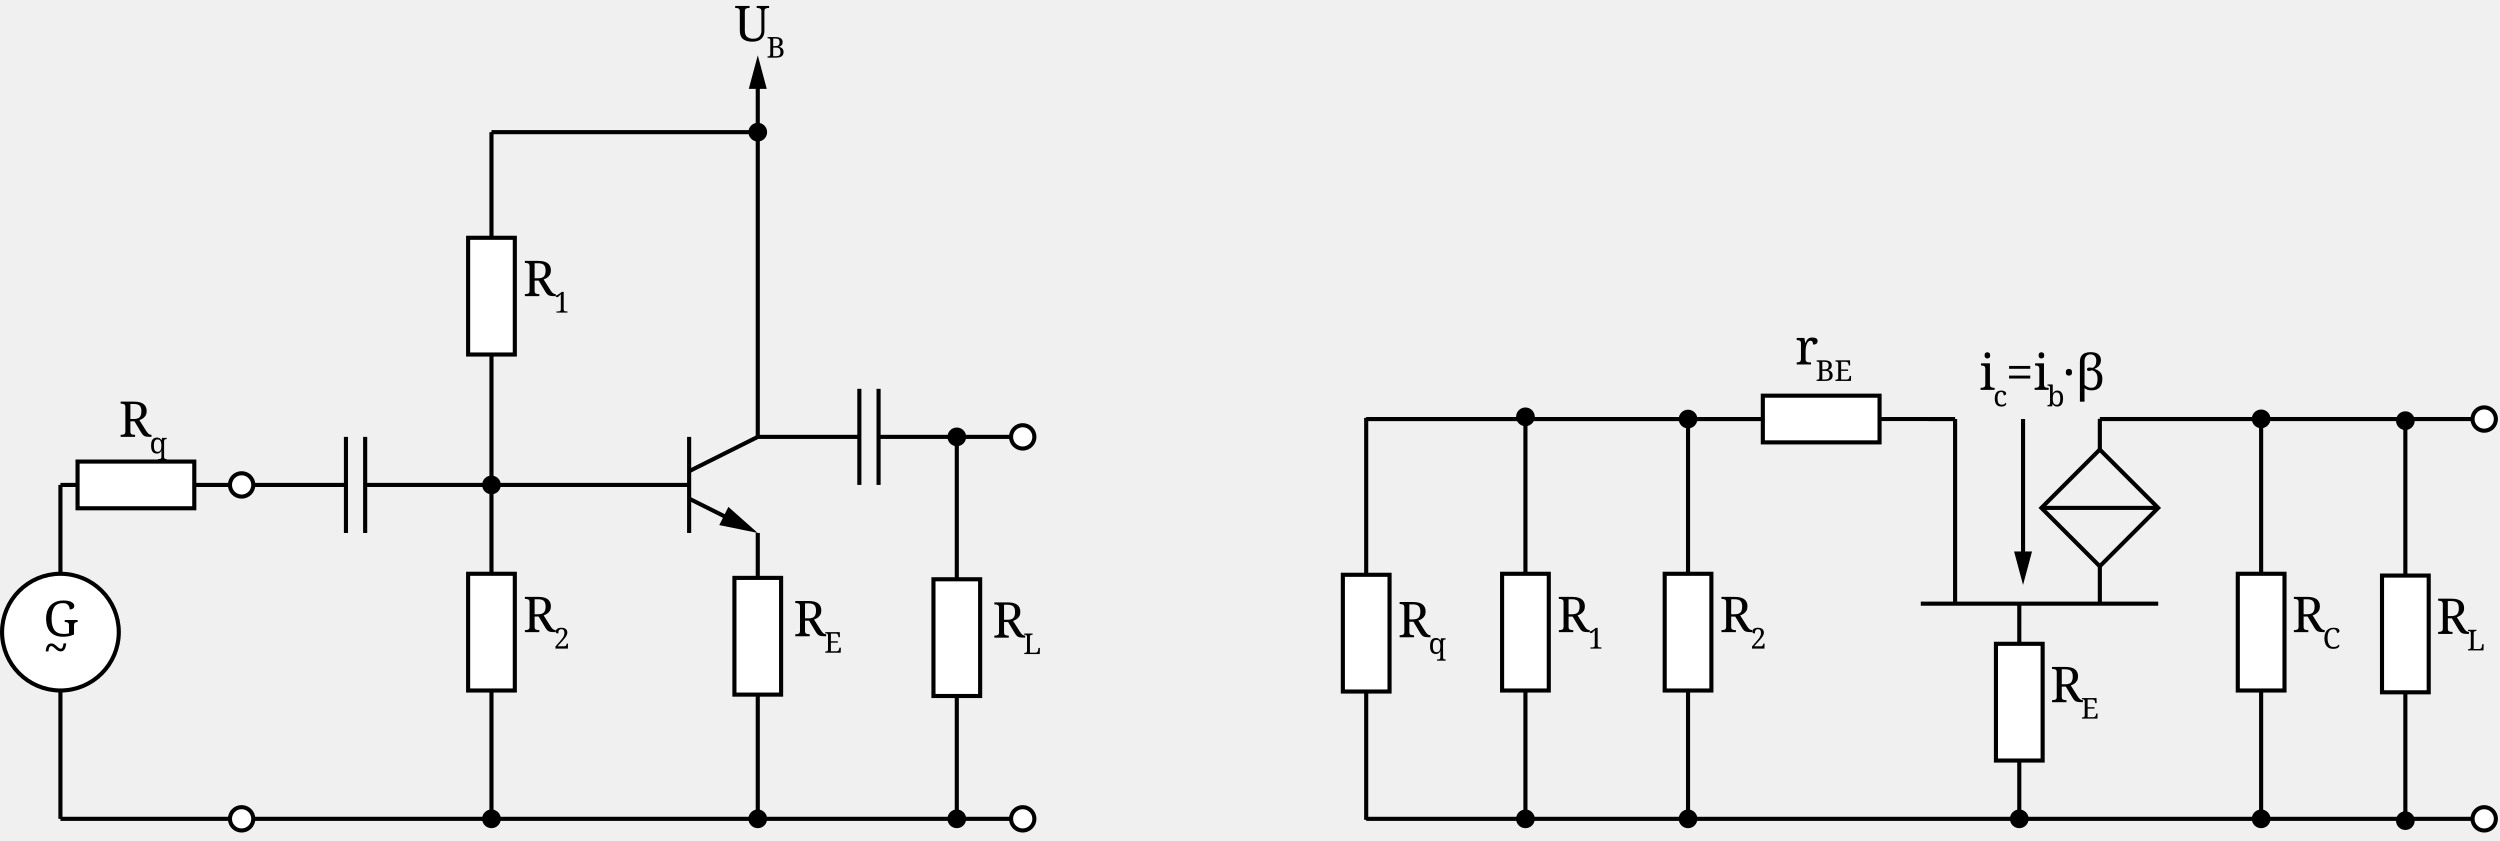
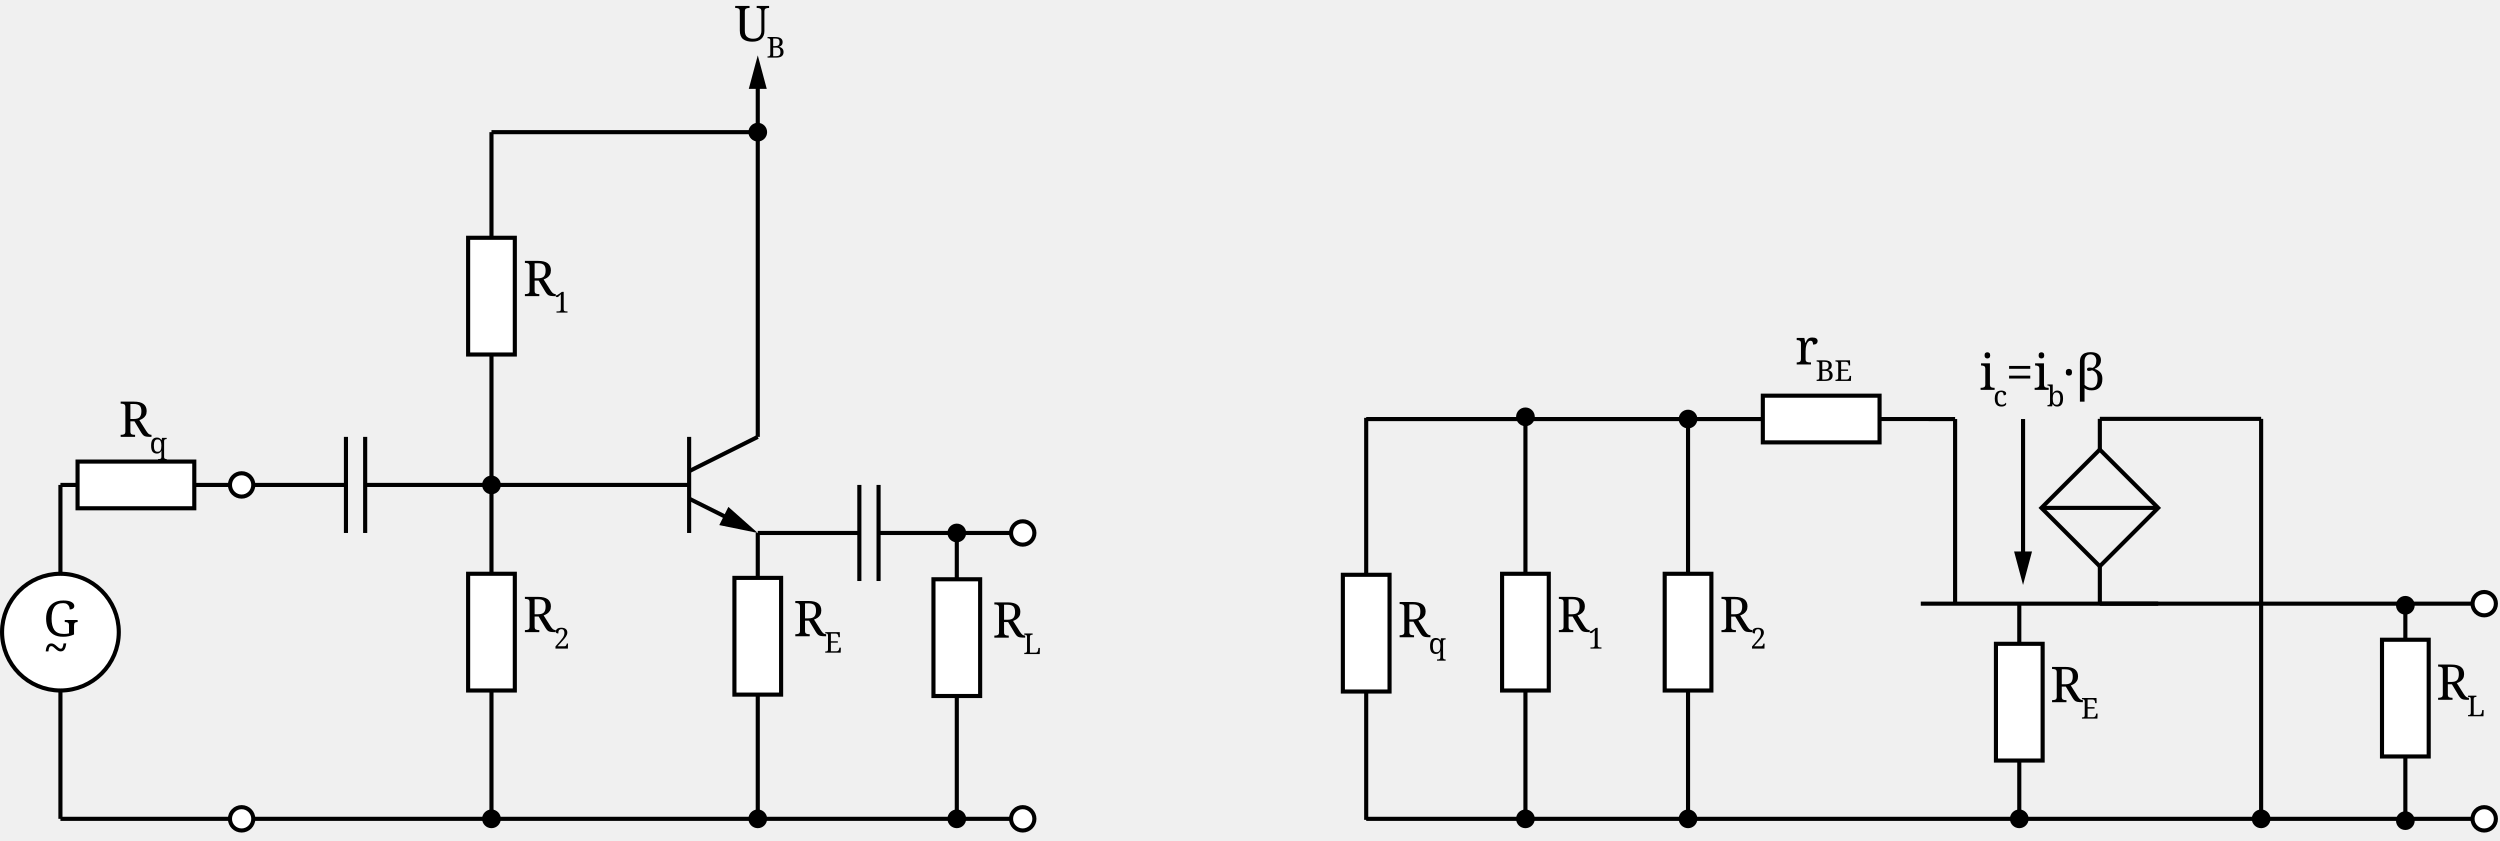
<svg xmlns="http://www.w3.org/2000/svg" version="1.1" id="Ebene_1" x="0px" y="0px" width="607.067px" height="204.063px" viewBox="0 0 607.067 204.063" enable-background="new 0 0 607.067 204.063" xml:space="preserve">
-   <g id="Ebene_1_1_">
-     <circle fill="#FFFFFF" stroke="#000000" stroke-miterlimit="10" cx="14.673" cy="153.499" r="14.173" />
-     <line fill="none" stroke="#000000" stroke-miterlimit="10" x1="14.673" y1="139.326" x2="14.673" y2="117.752" />
-     <line fill="none" stroke="#000000" stroke-miterlimit="10" x1="84.006" y1="106.085" x2="84.006" y2="129.419" />
-     <line fill="none" stroke="#000000" stroke-miterlimit="10" x1="88.673" y1="106.085" x2="88.673" y2="129.419" />
-     <line fill="none" stroke="#000000" stroke-miterlimit="10" x1="14.673" y1="117.752" x2="84.006" y2="117.753" />
-     <circle fill="#FFFFFF" stroke="#000000" stroke-miterlimit="10" cx="58.673" cy="117.752" r="2.835" />
-     <line fill="none" stroke="#000000" stroke-miterlimit="10" x1="88.673" y1="117.753" x2="167.34" y2="117.753" />
-     <line fill="none" stroke="#000000" stroke-miterlimit="10" x1="167.34" y1="106.085" x2="167.34" y2="129.419" />
-     <line fill="none" stroke="#000000" stroke-miterlimit="10" x1="167.34" y1="114.419" x2="184.006" y2="106.085" />
-     <g>
-       <g>
-         <line fill="none" stroke="#000000" stroke-miterlimit="10" x1="167.34" y1="121.086" x2="177.271" y2="126.051" />
-         <g>
-           <polygon points="174.66,127.507 184.005,129.42 176.869,123.089     " />
+   <defs id="defs257">
+ 	
+ 	
+ 	
+ 	
+ 	
+ 	
+ 	
+ 	
+ 	
+ 	
+ 	
+ 	
+ 	
+ 	
+ 	
+ 	
+ 	
+ 	
+ 	
+ 	
+ 	
+ 	
+ 	
+ 	
+ 	
+ 	
+ 	
+ 	
+ 	
+ 	
+ 	
+ 	
+ 	
+ 	
+ 	
+ 	
+ 	
+ 	
+ 	
+ 	
+ 	
+ 	
+ 	
+ 	
+ 	
+ 	
+ 	
+ 	
+ 	
+ 	
+ 	
+ 	
+ 	
+ 
+ 	
+ 	
+ 	
+ 	
+ 	
+ 	
+ 	
+ 	
+ 	
+ 	
+ 	
+ 	
+ 	
+ 	
+ 	
+ 	
+ 	
+ 	
+ 	
+ 	
+ 	
+ 	
+ 	
+ 		
+ 	
+ 	
+ 	
+ 	
+ 	
+ 	
+ 	
+ 	
+ 	
+ 	
+ 	
+ 	
+ 	
+ 	
+ 	
+ 	
+ 	
+ 	
+ 	
+ 	
+ 	
+ 	
+ 	
+ 	
+ 	
+ 	
+ 	
+ 	
+ 	
+ 	
+ 	
+ 	
+ 	
+ 	
+ 	
+ 	
+ 	
+ </defs>
+   <g id="g3297">
+     <circle stroke-miterlimit="10" cx="14.673" cy="153.499" r="14.173" id="circle4" style="fill:#ffffff;stroke:#000000;stroke-miterlimit:10" />
+     <line stroke-miterlimit="10" x1="14.673" y1="139.326" x2="14.673" y2="117.752" id="line6" style="fill:none;stroke:#000000;stroke-miterlimit:10" />
+     <line stroke-miterlimit="10" x1="84.006" y1="106.085" x2="84.006" y2="129.419" id="line8" style="fill:none;stroke:#000000;stroke-miterlimit:10" />
+     <line stroke-miterlimit="10" x1="88.673" y1="106.085" x2="88.673" y2="129.419" id="line10" style="fill:none;stroke:#000000;stroke-miterlimit:10" />
+     <line stroke-miterlimit="10" x1="14.673" y1="117.752" x2="84.006" y2="117.753" id="line12" style="fill:none;stroke:#000000;stroke-miterlimit:10" />
+     <circle stroke-miterlimit="10" cx="58.673" cy="117.752" r="2.835" id="circle14" style="fill:#ffffff;stroke:#000000;stroke-miterlimit:10" />
+     <line stroke-miterlimit="10" x1="88.673" y1="117.753" x2="167.34" y2="117.753" id="line16" style="fill:none;stroke:#000000;stroke-miterlimit:10" />
+     <line stroke-miterlimit="10" x1="167.34" y1="106.085" x2="167.34" y2="129.419" id="line18" style="fill:none;stroke:#000000;stroke-miterlimit:10" />
+     <line stroke-miterlimit="10" x1="167.34" y1="114.419" x2="184.006" y2="106.085" id="line20" style="fill:none;stroke:#000000;stroke-miterlimit:10" />
+     <g id="g22">
+       <g id="g24">
+         <line stroke-miterlimit="10" x1="167.34" y1="121.086" x2="177.271" y2="126.051" id="line26" style="fill:none;stroke:#000000;stroke-miterlimit:10" />
+         <g id="g28">
+           <polygon points="176.869,123.089 174.66,127.507 184.005,129.42 " id="polygon30" />
        </g>
      </g>
    </g>
-     <line fill="none" stroke="#000000" stroke-miterlimit="10" x1="184.006" y1="129.419" x2="184.006" y2="198.833" />
-     <line fill="none" stroke="#000000" stroke-miterlimit="10" x1="184.006" y1="198.833" x2="14.673" y2="198.833" />
-     <line fill="none" stroke="#000000" stroke-miterlimit="10" x1="14.673" y1="167.672" x2="14.673" y2="198.833" />
-     <circle fill="#FFFFFF" stroke="#000000" stroke-miterlimit="10" cx="58.673" cy="198.832" r="2.835" />
-     <rect x="113.673" y="57.74" fill="#FFFFFF" stroke="#000000" stroke-miterlimit="10" width="11.339" height="28.346" />
-     <rect x="113.673" y="139.326" fill="#FFFFFF" stroke="#000000" stroke-miterlimit="10" width="11.339" height="28.346" />
-     <line fill="none" stroke="#000000" stroke-miterlimit="10" x1="119.343" y1="86.086" x2="119.343" y2="139.326" />
-     <line fill="none" stroke="#000000" stroke-miterlimit="10" x1="119.343" y1="167.672" x2="119.343" y2="198.833" />
-     <line fill="none" stroke="#000000" stroke-miterlimit="10" x1="119.343" y1="57.74" x2="119.343" y2="32.091" />
-     <line fill="none" stroke="#000000" stroke-miterlimit="10" x1="119.343" y1="32.091" x2="184.006" y2="32.091" />
-     <g>
-       <g>
-         <line fill="none" stroke="#000000" stroke-miterlimit="10" x1="184.006" y1="106.085" x2="184.006" y2="20.086" />
-         <g>
-           <polygon points="186.186,21.573 184.008,13.441 181.827,21.573     " />
+     <line stroke-miterlimit="10" x1="184.006" y1="129.419" x2="184.006" y2="198.833" id="line32" style="fill:none;stroke:#000000;stroke-miterlimit:10" />
+     <line stroke-miterlimit="10" x1="184.006" y1="198.833" x2="14.673" y2="198.833" id="line34" style="fill:none;stroke:#000000;stroke-miterlimit:10" />
+     <line stroke-miterlimit="10" x1="14.673" y1="167.672" x2="14.673" y2="198.833" id="line36" style="fill:none;stroke:#000000;stroke-miterlimit:10" />
+     <circle stroke-miterlimit="10" cx="58.673" cy="198.832" r="2.835" id="circle38" style="fill:#ffffff;stroke:#000000;stroke-miterlimit:10" />
+     <rect x="113.673" y="57.74" stroke-miterlimit="10" width="11.339" height="28.346" id="rect40" style="fill:#ffffff;stroke:#000000;stroke-miterlimit:10" />
+     <rect x="113.673" y="139.326" stroke-miterlimit="10" width="11.339" height="28.346" id="rect42" style="fill:#ffffff;stroke:#000000;stroke-miterlimit:10" />
+     <line stroke-miterlimit="10" x1="119.343" y1="86.086" x2="119.343" y2="139.326" id="line44" style="fill:none;stroke:#000000;stroke-miterlimit:10" />
+     <line stroke-miterlimit="10" x1="119.343" y1="167.672" x2="119.343" y2="198.833" id="line46" style="fill:none;stroke:#000000;stroke-miterlimit:10" />
+     <line stroke-miterlimit="10" x1="119.343" y1="57.74" x2="119.343" y2="32.091" id="line48" style="fill:none;stroke:#000000;stroke-miterlimit:10" />
+     <line stroke-miterlimit="10" x1="119.343" y1="32.091" x2="184.006" y2="32.091" id="line50" style="fill:none;stroke:#000000;stroke-miterlimit:10" />
+     <g id="g52">
+       <g id="g54">
+         <line stroke-miterlimit="10" x1="184.006" y1="106.085" x2="184.006" y2="20.086" id="line56" style="fill:none;stroke:#000000;stroke-miterlimit:10" />
+         <g id="g58">
+           <polygon points="181.827,21.573 186.186,21.573 184.008,13.441 " id="polygon60" />
        </g>
      </g>
    </g>
-     <circle stroke="#000000" stroke-miterlimit="10" cx="119.343" cy="117.752" r="1.771" />
-     <circle stroke="#000000" stroke-miterlimit="10" cx="119.343" cy="198.832" r="1.771" />
-     <line fill="none" stroke="#000000" stroke-miterlimit="10" x1="208.673" y1="94.418" x2="208.673" y2="117.752" />
-     <line fill="none" stroke="#000000" stroke-miterlimit="10" x1="213.34" y1="94.418" x2="213.34" y2="117.752" />
-     <rect x="178.336" y="140.326" fill="#FFFFFF" stroke="#000000" stroke-miterlimit="10" width="11.338" height="28.346" />
-     <line fill="none" stroke="#000000" stroke-miterlimit="10" x1="184.006" y1="106.085" x2="208.673" y2="106.085" />
-     <line fill="none" stroke="#000000" stroke-miterlimit="10" x1="213.34" y1="106.085" x2="248.344" y2="106.085" />
-     <line fill="none" stroke="#000000" stroke-miterlimit="10" x1="248.343" y1="198.832" x2="184.006" y2="198.832" />
-     <circle stroke="#000000" stroke-miterlimit="10" cx="184.006" cy="198.833" r="1.771" />
-     <text transform="matrix(1 0 0 1 192.668 154.4993)" font-family="'Cambria'" font-size="12">R</text>
-     <text transform="matrix(1 0 0 1 200.1216 158.4954)" font-family="'Cambria'" font-size="6.996">E</text>
-     <text transform="matrix(1 0 0 1 127.0063 71.9133)" font-family="'Cambria'" font-size="12">R</text>
-     <text transform="matrix(1 0 0 1 134.4595 75.9094)" font-family="'Cambria'" font-size="6.996">1</text>
-     <text transform="matrix(1 0 0 1 127.0063 153.4993)" font-family="'Cambria'" font-size="12">R</text>
-     <text transform="matrix(1 0 0 1 134.4595 157.4954)" font-family="'Cambria'" font-size="6.996">2</text>
-     <text transform="matrix(1 0 0 1 10.5063 154.4993)" font-family="'Cambria'" font-size="12">G</text>
-     <text transform="matrix(1 0 0 1 10.5063 161.1633)" font-family="'Cambria'" font-size="11.077">~</text>
-     <text transform="matrix(1 0 0 1 178.3359 9.9993)" font-family="'Cambria'" font-size="12">U</text>
-     <text transform="matrix(1 0 0 1 186.1113 13.9954)" font-family="'Cambria'" font-size="6.996">B</text>
-     <circle stroke="#000000" stroke-miterlimit="10" cx="184.006" cy="32.09" r="1.771" />
-     <circle fill="#FFFFFF" stroke="#000000" stroke-miterlimit="10" cx="248.343" cy="198.832" r="2.835" />
-     <circle fill="#FFFFFF" stroke="#000000" stroke-miterlimit="10" cx="248.343" cy="106.085" r="2.835" />
-     <rect x="18.833" y="112.083" fill="#FFFFFF" stroke="#000000" stroke-miterlimit="10" width="28.346" height="11.339" />
-     <text transform="matrix(1 0 0 1 28.8467 106.0852)" font-family="'Cambria'" font-size="12">R</text>
-     <text transform="matrix(1 0 0 1 36.3003 110.0813)" font-family="'Cambria'" font-size="6.996">q</text>
-     <rect x="226.668" y="140.663" fill="#FFFFFF" stroke="#000000" stroke-miterlimit="10" width="11.338" height="28.346" />
-     <text transform="matrix(1 0 0 1 241 154.8362)" font-family="'Cambria'" font-size="12">R</text>
-     <text transform="matrix(1 0 0 1 248.4536 158.8323)" font-family="'Cambria'" font-size="6.996">L</text>
-     <line fill="none" stroke="#000000" stroke-miterlimit="10" x1="232.337" y1="140.663" x2="232.337" y2="106.085" />
-     <line fill="none" stroke="#000000" stroke-miterlimit="10" x1="232.337" y1="169.009" x2="232.337" y2="198.832" />
-     <circle stroke="#000000" stroke-miterlimit="10" cx="232.337" cy="198.832" r="1.771" />
-     <circle stroke="#000000" stroke-miterlimit="10" cx="232.337" cy="106.085" r="1.771" />
+     <circle stroke-miterlimit="10" cx="119.343" cy="117.752" r="1.771" id="circle62" style="stroke:#000000;stroke-miterlimit:10" />
+     <circle stroke-miterlimit="10" cx="119.343" cy="198.832" r="1.771" id="circle64" style="stroke:#000000;stroke-miterlimit:10" />
+     <line stroke-miterlimit="10" x1="208.673" y1="117.752" x2="208.673" y2="141.086" id="line66" style="fill:none;stroke:#000000;stroke-miterlimit:10" />
+     <line stroke-miterlimit="10" x1="213.34" y1="117.752" x2="213.34" y2="141.086" id="line68" style="fill:none;stroke:#000000;stroke-miterlimit:10" />
+     <rect x="178.336" y="140.326" stroke-miterlimit="10" width="11.338" height="28.346" id="rect70" style="fill:#ffffff;stroke:#000000;stroke-miterlimit:10" />
+     <line stroke-miterlimit="10" x1="184.006" y1="129.419" x2="208.673" y2="129.419" id="line72" style="fill:none;stroke:#000000;stroke-miterlimit:10" />
+     <line stroke-miterlimit="10" x1="213.34" y1="129.419" x2="248.344" y2="129.419" id="line74" style="fill:none;stroke:#000000;stroke-miterlimit:10" />
+     <line stroke-miterlimit="10" x1="248.343" y1="198.832" x2="184.006" y2="198.832" id="line76" style="fill:none;stroke:#000000;stroke-miterlimit:10" />
+     <circle stroke-miterlimit="10" cx="184.006" cy="198.833" r="1.771" id="circle78" style="stroke:#000000;stroke-miterlimit:10" />
+     <text y="154.499" x="192.668" font-size="12" id="text80" style="font-size:12px;font-family:Cambria">R</text>
+     <text y="158.495" x="200.122" font-size="6.996" id="text82" style="font-size:6.996px;font-family:Cambria">E</text>
+     <text y="71.913" x="127.006" font-size="12" id="text84" style="font-size:12px;font-family:Cambria">R</text>
+     <text y="75.909" x="134.459" font-size="6.996" id="text86" style="font-size:6.996px;font-family:Cambria">1</text>
+     <text y="153.499" x="127.006" font-size="12" id="text88" style="font-size:12px;font-family:Cambria">R</text>
+     <text y="157.495" x="134.459" font-size="6.996" id="text90" style="font-size:6.996px;font-family:Cambria">2</text>
+     <text y="154.499" x="10.506" font-size="12" id="text92" style="font-size:12px;font-family:Cambria">G</text>
+     <text y="161.163" x="10.506" font-size="11.077" id="text94" style="font-size:11.077px;font-family:Cambria">~</text>
+     <text y="9.999" x="178.336" font-size="12" id="text96" style="font-size:12px;font-family:Cambria">U</text>
+     <text y="13.995" x="186.111" font-size="6.996" id="text98" style="font-size:6.996px;font-family:Cambria">B</text>
+     <circle stroke-miterlimit="10" cx="184.006" cy="32.09" r="1.771" id="circle100" style="stroke:#000000;stroke-miterlimit:10" />
+     <circle stroke-miterlimit="10" cx="248.343" cy="198.832" r="2.835" id="circle102" style="fill:#ffffff;stroke:#000000;stroke-miterlimit:10" />
+     <circle transform="translate(0,23.33401)" stroke-miterlimit="10" cx="248.343" cy="106.085" r="2.835" id="circle104" style="fill:#ffffff;stroke:#000000;stroke-miterlimit:10" />
+     <rect x="18.833" y="112.083" stroke-miterlimit="10" width="28.346" height="11.339" id="rect106" style="fill:#ffffff;stroke:#000000;stroke-miterlimit:10" />
+     <text y="106.085" x="28.847" font-size="12" id="text108" style="font-size:12px;font-family:Cambria">R</text>
+     <text y="110.081" x="36.3" font-size="6.996" id="text110" style="font-size:6.996px;font-family:Cambria">q</text>
+     <rect x="226.668" y="140.663" stroke-miterlimit="10" width="11.338" height="28.346" id="rect112" style="fill:#ffffff;stroke:#000000;stroke-miterlimit:10" />
+     <text y="154.836" x="241" font-size="12" id="text114" style="font-size:12px;font-family:Cambria">R</text>
+     <text y="158.832" x="248.454" font-size="6.996" id="text116" style="font-size:6.996px;font-family:Cambria">L</text>
+     <line stroke-miterlimit="10" x1="232.337" y1="140.663" x2="232.337" y2="131.19" id="line118" style="fill:none;stroke:#000000;stroke-width:1;stroke-miterlimit:10" />
+     <line stroke-miterlimit="10" x1="232.337" y1="169.009" x2="232.337" y2="198.832" id="line120" style="fill:none;stroke:#000000;stroke-miterlimit:10" />
+     <circle stroke-miterlimit="10" cx="232.337" cy="198.832" r="1.771" id="circle122" style="stroke:#000000;stroke-miterlimit:10" />
+     <circle transform="translate(0,23.33401)" stroke-miterlimit="10" cx="232.337" cy="106.085" r="1.771" id="circle124" style="stroke:#000000;stroke-miterlimit:10" />
  </g>
-   <g id="Ebene_2">
-     <line fill="none" stroke="#000000" stroke-miterlimit="10" x1="370.417" y1="139.329" x2="370.417" y2="101.216" />
-     <line fill="none" stroke="#000000" stroke-miterlimit="10" x1="331.75" y1="101.755" x2="428.061" y2="101.756" />
-     <line fill="none" stroke="#000000" stroke-miterlimit="10" x1="370.417" y1="167.675" x2="370.417" y2="198.835" />
-     <rect x="364.747" y="139.329" fill="#FFFFFF" stroke="#000000" stroke-miterlimit="10" width="11.338" height="28.346" />
-     <rect x="404.233" y="139.329" fill="#FFFFFF" stroke="#000000" stroke-miterlimit="10" width="11.338" height="28.346" />
-     <rect x="543.395" y="139.326" fill="#FFFFFF" stroke="#000000" stroke-miterlimit="10" width="11.342" height="28.346" />
-     <line fill="none" stroke="#000000" stroke-miterlimit="10" x1="409.901" y1="101.217" x2="409.901" y2="139.329" />
-     <line fill="none" stroke="#000000" stroke-miterlimit="10" x1="409.901" y1="167.675" x2="409.901" y2="198.835" />
-     <line fill="none" stroke="#000000" stroke-miterlimit="10" x1="509.897" y1="109.11" x2="509.897" y2="101.711" />
-     <circle stroke="#000000" stroke-miterlimit="10" cx="409.901" cy="101.755" r="1.771" />
-     <circle stroke="#000000" stroke-miterlimit="10" cx="409.901" cy="198.835" r="1.771" />
-     <line fill="none" stroke="#000000" stroke-miterlimit="10" x1="603.235" y1="198.835" x2="331.75" y2="198.835" />
-     <circle stroke="#000000" stroke-miterlimit="10" cx="490.336" cy="198.832" r="1.771" />
-     <text transform="matrix(1 0 0 1 378.0806 153.5012)" font-family="'Cambria'" font-size="12">R</text>
-     <text transform="matrix(1 0 0 1 385.5337 157.4983)" font-family="'Cambria'" font-size="6.996">1</text>
-     <text transform="matrix(1 0 0 1 417.5649 153.5022)" font-family="'Cambria'" font-size="12">R</text>
-     <text transform="matrix(1 0 0 1 425.0181 157.4983)" font-family="'Cambria'" font-size="6.996">2</text>
-     <text transform="matrix(1 0 0 1 556.5669 153.4993)" font-family="'Cambria'" font-size="12">R</text>
-     <text transform="matrix(1 0 0 1 564.02 157.4944)" font-family="'Cambria'" font-size="6.996">C</text>
-     <rect x="428.061" y="96.083" fill="#FFFFFF" stroke="#000000" stroke-miterlimit="10" width="28.346" height="11.338" />
-     <text transform="matrix(1 0 0 1 435.8989 88.5022)" font-family="'Cambria'" font-size="12">r</text>
-     <text transform="matrix(1 0 0 1 440.8608 92.4983)" font-family="'Cambria'" font-size="6.996">BE</text>
-     <rect x="499.874" y="113.302" transform="matrix(-0.7071 -0.7071 0.7071 -0.7071 783.2269 571.0861)" fill="none" stroke="#000000" stroke-miterlimit="10" width="20.043" height="20.043" />
-     <line fill="none" stroke="#000000" stroke-miterlimit="10" x1="495.725" y1="123.329" x2="524.071" y2="123.329" />
-     <line fill="none" stroke="#000000" stroke-miterlimit="10" x1="509.897" y1="137.501" x2="509.897" y2="146.586" />
-     <line fill="none" stroke="#000000" stroke-miterlimit="10" x1="524.071" y1="146.586" x2="466.418" y2="146.586" />
-     <line fill="none" stroke="#000000" stroke-miterlimit="10" x1="456.407" y1="101.752" x2="474.752" y2="101.756" />
-     <line fill="none" stroke="#000000" stroke-miterlimit="10" x1="474.752" y1="101.756" x2="474.752" y2="146.586" />
-     <rect x="484.667" y="156.333" fill="#FFFFFF" stroke="#000000" stroke-miterlimit="10" width="11.34" height="28.346" />
-     <text transform="matrix(1 0 0 1 497.8384 170.5061)" font-family="'Cambria'" font-size="12">R</text>
-     <text transform="matrix(1 0 0 1 505.2915 174.5022)" font-family="'Cambria'" font-size="6.996">E</text>
-     <line fill="none" stroke="#000000" stroke-miterlimit="10" x1="490.338" y1="146.586" x2="490.336" y2="156.333" />
-     <line fill="none" stroke="#000000" stroke-miterlimit="10" x1="509.897" y1="101.756" x2="603.235" y2="101.756" />
-     <line fill="none" stroke="#000000" stroke-miterlimit="10" x1="549.065" y1="139.326" x2="549.065" y2="101.711" />
-     <line fill="none" stroke="#000000" stroke-miterlimit="10" x1="549.065" y1="167.675" x2="549.065" y2="198.835" />
-     <text transform="matrix(1 0 0 1 480.6587 94.6672)" font-family="'Cambria'" font-size="12">i</text>
-     <text transform="matrix(1 0 0 1 483.9917 98.6633)" font-family="'Cambria'" font-size="6.996">c</text>
-     <text transform="matrix(1 0 0 1 487.0767 94.6672)" font-family="'Cambria'" font-size="12">=i</text>
-     <text transform="matrix(1 0 0 1 497.0552 98.6633)" font-family="'Cambria'" font-size="6.996">b</text>
-     <text transform="matrix(1 0 0 1 500.8853 94.6672)" font-family="'Cambria'" font-size="12">·β</text>
-     <g>
-       <g>
-         <line fill="none" stroke="#000000" stroke-miterlimit="10" x1="491.252" y1="101.752" x2="491.252" y2="135.399" />
-         <g>
-           <polygon points="489.073,133.913 491.25,142.043 493.43,133.913     " />
-         </g>
+   <line style="fill:none;stroke:#000000;stroke-miterlimit:10" id="line127" y2="101.216" x2="370.417" y1="139.329" x1="370.417" stroke-miterlimit="10" />
+   <line style="fill:none;stroke:#000000;stroke-miterlimit:10" id="line129" y2="101.756" x2="428.061" y1="101.755" x1="331.75" stroke-miterlimit="10" />
+   <line style="fill:none;stroke:#000000;stroke-miterlimit:10" id="line131" y2="198.835" x2="370.417" y1="167.675" x1="370.417" stroke-miterlimit="10" />
+   <rect style="fill:#ffffff;stroke:#000000;stroke-miterlimit:10" id="rect133" height="28.346" width="11.338" stroke-miterlimit="10" y="139.329" x="364.747" />
+   <rect style="fill:#ffffff;stroke:#000000;stroke-miterlimit:10" id="rect135" height="28.346" width="11.338" stroke-miterlimit="10" y="139.329" x="404.233" />
+   <line style="fill:none;stroke:#000000;stroke-miterlimit:10" id="line139" y2="139.329" x2="409.901" y1="101.217" x1="409.901" stroke-miterlimit="10" />
+   <line style="fill:none;stroke:#000000;stroke-miterlimit:10" id="line141" y2="198.835" x2="409.901" y1="167.675" x1="409.901" stroke-miterlimit="10" />
+   <line style="fill:none;stroke:#000000;stroke-miterlimit:10" id="line143" y2="101.711" x2="509.897" y1="109.11" x1="509.897" stroke-miterlimit="10" />
+   <circle style="stroke:#000000;stroke-miterlimit:10" id="circle145" r="1.771" cy="101.755" cx="409.901" stroke-miterlimit="10" />
+   <circle style="stroke:#000000;stroke-miterlimit:10" id="circle147" r="1.771" cy="198.835" cx="409.901" stroke-miterlimit="10" />
+   <line style="fill:none;stroke:#000000;stroke-miterlimit:10" id="line149" y2="198.835" x2="331.75" y1="198.835" x1="603.235" stroke-miterlimit="10" />
+   <circle style="stroke:#000000;stroke-miterlimit:10" id="circle151" r="1.771" cy="198.832" cx="490.336" stroke-miterlimit="10" />
+   <text style="font-size:12px;font-family:Cambria" id="text153" font-size="12" x="378.081" y="153.501">R</text>
+   <text style="font-size:6.996px;font-family:Cambria" id="text155" font-size="6.996" x="385.534" y="157.498">1</text>
+   <text style="font-size:12px;font-family:Cambria" id="text157" font-size="12" x="417.565" y="153.502">R</text>
+   <text style="font-size:6.996px;font-family:Cambria" id="text159" font-size="6.996" x="425.018" y="157.498">2</text>
+   <rect style="fill:#ffffff;stroke:#000000;stroke-miterlimit:10" id="rect165" height="11.338" width="28.346" stroke-miterlimit="10" y="96.083" x="428.061" />
+   <text style="font-size:12px;font-family:Cambria" id="text167" font-size="12" x="435.899" y="88.502">r</text>
+   <text style="font-size:6.996px;font-family:Cambria" id="text169" font-size="6.996" x="440.861" y="92.498">BE</text>
+   <rect style="fill:none;stroke:#000000;stroke-width:1;stroke-miterlimit:10" id="rect171" height="20.043" width="20.043" stroke-miterlimit="10" transform="matrix(-0.7071068,-0.7071068,0.7071068,-0.7071068,0,0)" y="263.307" x="-457.775" />
+   <line style="fill:none;stroke:#000000;stroke-miterlimit:10" id="line173" y2="123.329" x2="524.071" y1="123.329" x1="495.725" stroke-miterlimit="10" />
+   <line style="fill:none;stroke:#000000;stroke-miterlimit:10" id="line175" y2="146.586" x2="509.897" y1="137.501" x1="509.897" stroke-miterlimit="10" />
+   <line style="fill:none;stroke:#000000;stroke-miterlimit:10" id="line177" y2="146.586" x2="466.418" y1="146.586" x1="524.071" stroke-miterlimit="10" />
+   <line style="fill:none;stroke:#000000;stroke-miterlimit:10" id="line179" y2="101.756" x2="474.752" y1="101.752" x1="456.407" stroke-miterlimit="10" />
+   <line style="fill:none;stroke:#000000;stroke-miterlimit:10" id="line181" y2="146.586" x2="474.752" y1="101.756" x1="474.752" stroke-miterlimit="10" />
+   <rect style="fill:#ffffff;stroke:#000000;stroke-miterlimit:10" id="rect183" height="28.346" width="11.34" stroke-miterlimit="10" y="156.333" x="484.667" />
+   <text style="font-size:12px;font-family:Cambria" id="text185" font-size="12" x="497.838" y="170.506">R</text>
+   <text style="font-size:6.996px;font-family:Cambria" id="text187" font-size="6.996" x="505.291" y="174.502">E</text>
+   <line style="fill:none;stroke:#000000;stroke-miterlimit:10" id="line189" y2="156.333" x2="490.336" y1="146.586" x1="490.338" stroke-miterlimit="10" />
+   <line style="fill:none;stroke:#000000;stroke-miterlimit:10" id="line191" y2="146.586" x2="603.235" y1="146.586" x1="509.897" stroke-miterlimit="10" />
+   <line style="fill:none;stroke:#000000;stroke-width:1;stroke-miterlimit:10" id="line195" y2="198.835" x2="549.065" y1="101.711" x1="549.065" stroke-miterlimit="10" />
+   <text style="font-size:12px;font-family:Cambria" id="text197" font-size="12" x="480.659" y="94.667">i</text>
+   <text style="font-size:6.996px;font-family:Cambria" id="text199" font-size="6.996" x="483.992" y="98.663">c</text>
+   <text style="font-size:12px;font-family:Cambria" id="text201" font-size="12" x="487.077" y="94.667">=i</text>
+   <text style="font-size:6.996px;font-family:Cambria" id="text203" font-size="6.996" x="497.055" y="98.663">b</text>
+   <text style="font-size:12px;font-family:Cambria" id="text205" font-size="12" x="500.885" y="94.667">·β</text>
+   <g id="g207">
+     <g id="g209">
+       <line style="fill:none;stroke:#000000;stroke-miterlimit:10" id="line211" y2="135.399" x2="491.252" y1="101.752" x1="491.252" stroke-miterlimit="10" />
+       <g id="g213">
+         <polygon id="polygon215" points="493.43,133.913 489.073,133.913 491.25,142.043 " />
      </g>
    </g>
-     <line fill="none" stroke="#000000" stroke-miterlimit="10" x1="490.336" y1="184.68" x2="490.336" y2="198.833" />
-     <circle fill="#FFFFFF" stroke="#000000" stroke-miterlimit="10" cx="603.233" cy="101.756" r="2.835" />
-     <circle fill="#FFFFFF" stroke="#000000" stroke-miterlimit="10" cx="603.233" cy="198.835" r="2.835" />
-     <line fill="none" stroke="#000000" stroke-miterlimit="10" x1="331.75" y1="139.575" x2="331.75" y2="101.463" />
-     <line fill="none" stroke="#000000" stroke-miterlimit="10" x1="331.75" y1="167.922" x2="331.75" y2="199.082" />
-     <rect x="326.081" y="139.575" fill="#FFFFFF" stroke="#000000" stroke-miterlimit="10" width="11.338" height="28.346" />
-     <text transform="matrix(1 0 0 1 339.4146 154.7483)" font-family="'Cambria'" font-size="12">R</text>
-     <text transform="matrix(1 0 0 1 346.8677 158.7444)" font-family="'Cambria'" font-size="6.996">q</text>
-     <circle stroke="#000000" stroke-miterlimit="10" cx="370.417" cy="101.216" r="1.771" />
-     <circle stroke="#000000" stroke-miterlimit="10" cx="370.417" cy="198.835" r="1.771" />
-     <rect x="578.415" y="139.764" fill="#FFFFFF" stroke="#000000" stroke-miterlimit="10" width="11.34" height="28.346" />
-     <text transform="matrix(1 0 0 1 591.5864 153.9368)" font-family="'Cambria'" font-size="12">R</text>
-     <text transform="matrix(1 0 0 1 599.0396 157.9329)" font-family="'Cambria'" font-size="6.996">L</text>
-     <line fill="none" stroke="#000000" stroke-miterlimit="10" x1="584.084" y1="139.764" x2="584.084" y2="102.149" />
-     <line fill="none" stroke="#000000" stroke-miterlimit="10" x1="584.084" y1="168.114" x2="584.084" y2="199.273" />
-     <circle stroke="#000000" stroke-miterlimit="10" cx="549.067" cy="198.834" r="1.771" />
-     <circle stroke="#000000" stroke-miterlimit="10" cx="584.086" cy="199.273" r="1.771" />
-     <circle stroke="#000000" stroke-miterlimit="10" cx="549.067" cy="101.71" r="1.771" />
-     <circle stroke="#000000" stroke-miterlimit="10" cx="584.086" cy="102.149" r="1.771" />
  </g>
+   <line style="fill:none;stroke:#000000;stroke-miterlimit:10" id="line217" y2="198.833" x2="490.336" y1="184.68" x1="490.336" stroke-miterlimit="10" />
+   <circle style="fill:#ffffff;stroke:#000000;stroke-miterlimit:10" id="circle219" r="2.835" cy="101.756" cx="603.233" stroke-miterlimit="10" transform="translate(0,44.83)" />
+   <circle style="fill:#ffffff;stroke:#000000;stroke-miterlimit:10" id="circle221" r="2.835" cy="198.835" cx="603.233" stroke-miterlimit="10" />
+   <line style="fill:none;stroke:#000000;stroke-miterlimit:10" id="line223" y2="101.463" x2="331.75" y1="139.575" x1="331.75" stroke-miterlimit="10" />
+   <line style="fill:none;stroke:#000000;stroke-miterlimit:10" id="line225" y2="199.082" x2="331.75" y1="167.922" x1="331.75" stroke-miterlimit="10" />
+   <rect style="fill:#ffffff;stroke:#000000;stroke-miterlimit:10" id="rect227" height="28.346" width="11.338" stroke-miterlimit="10" y="139.575" x="326.081" />
+   <text style="font-size:12px;font-family:Cambria" id="text229" font-size="12" x="339.415" y="154.748">R</text>
+   <text style="font-size:6.996px;font-family:Cambria" id="text231" font-size="6.996" x="346.868" y="158.744">q</text>
+   <circle style="stroke:#000000;stroke-miterlimit:10" id="circle233" r="1.771" cy="101.216" cx="370.417" stroke-miterlimit="10" />
+   <circle style="stroke:#000000;stroke-miterlimit:10" id="circle235" r="1.771" cy="198.835" cx="370.417" stroke-miterlimit="10" />
+   <rect style="fill:#ffffff;stroke:#000000;stroke-miterlimit:10" id="rect237" height="28.346" width="11.34" stroke-miterlimit="10" y="155.347" x="578.414" />
+   <text style="font-size:12px;font-family:Cambria" id="text239" font-size="12" x="591.586" y="169.937">R</text>
+   <text style="font-size:6.996px;font-family:Cambria" id="text241" font-size="6.996" x="599.04" y="173.933">L</text>
+   <line style="fill:none;stroke:#000000;stroke-width:1;stroke-miterlimit:10" id="line243" y2="148.75" x2="584.084" y1="155.347" x1="584.084" stroke-miterlimit="10" />
+   <line style="fill:none;stroke:#000000;stroke-width:1;stroke-miterlimit:10" id="line245" y2="199.273" x2="584.084" y1="183.694" x1="584.084" stroke-miterlimit="10" />
+   <circle style="stroke:#000000;stroke-miterlimit:10" id="circle247" r="1.771" cy="198.834" cx="549.067" stroke-miterlimit="10" />
+   <circle style="stroke:#000000;stroke-miterlimit:10" id="circle249" r="1.771" cy="199.273" cx="584.086" stroke-miterlimit="10" />
+   <circle style="stroke:#000000;stroke-miterlimit:10" id="circle253" r="1.771" cy="102.149" cx="584.086" stroke-miterlimit="10" transform="translate(0,44.83)" />
+   <line style="fill:none;stroke:#000000;stroke-width:1;stroke-miterlimit:10" id="line191-1" y2="101.711" x2="549.065" y1="101.711" x1="509.897" stroke-miterlimit="10" />
</svg>
